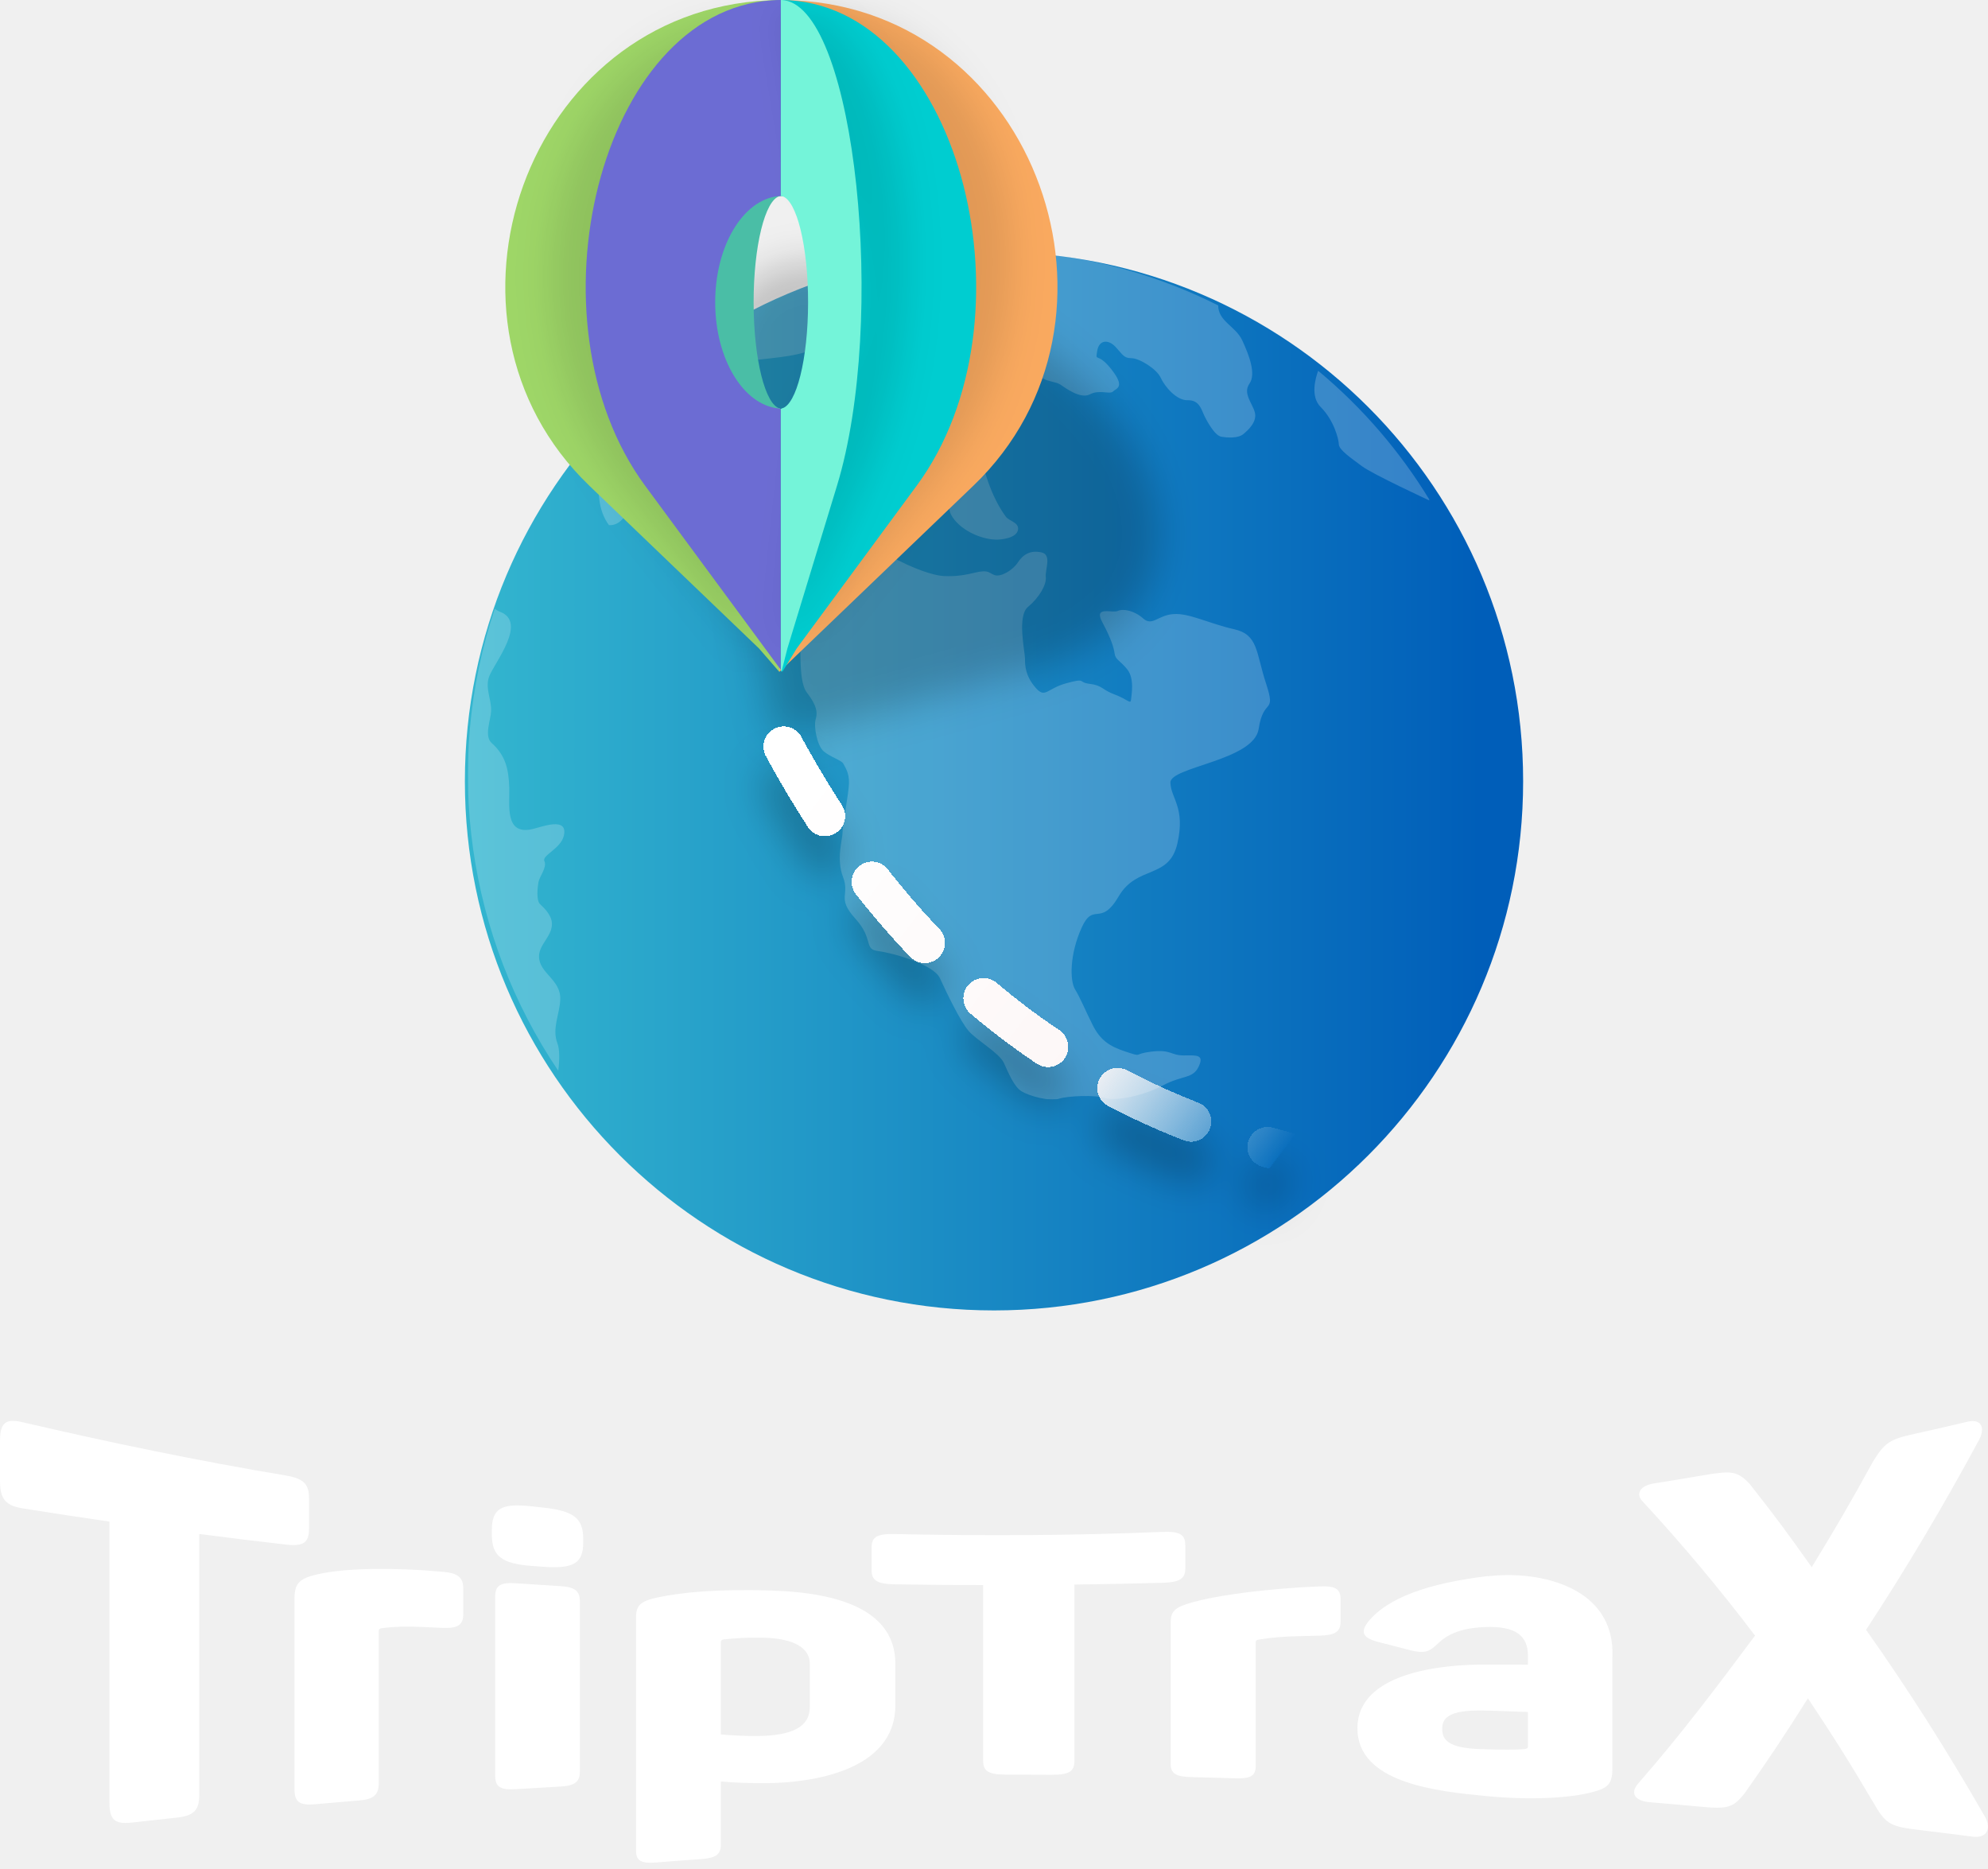
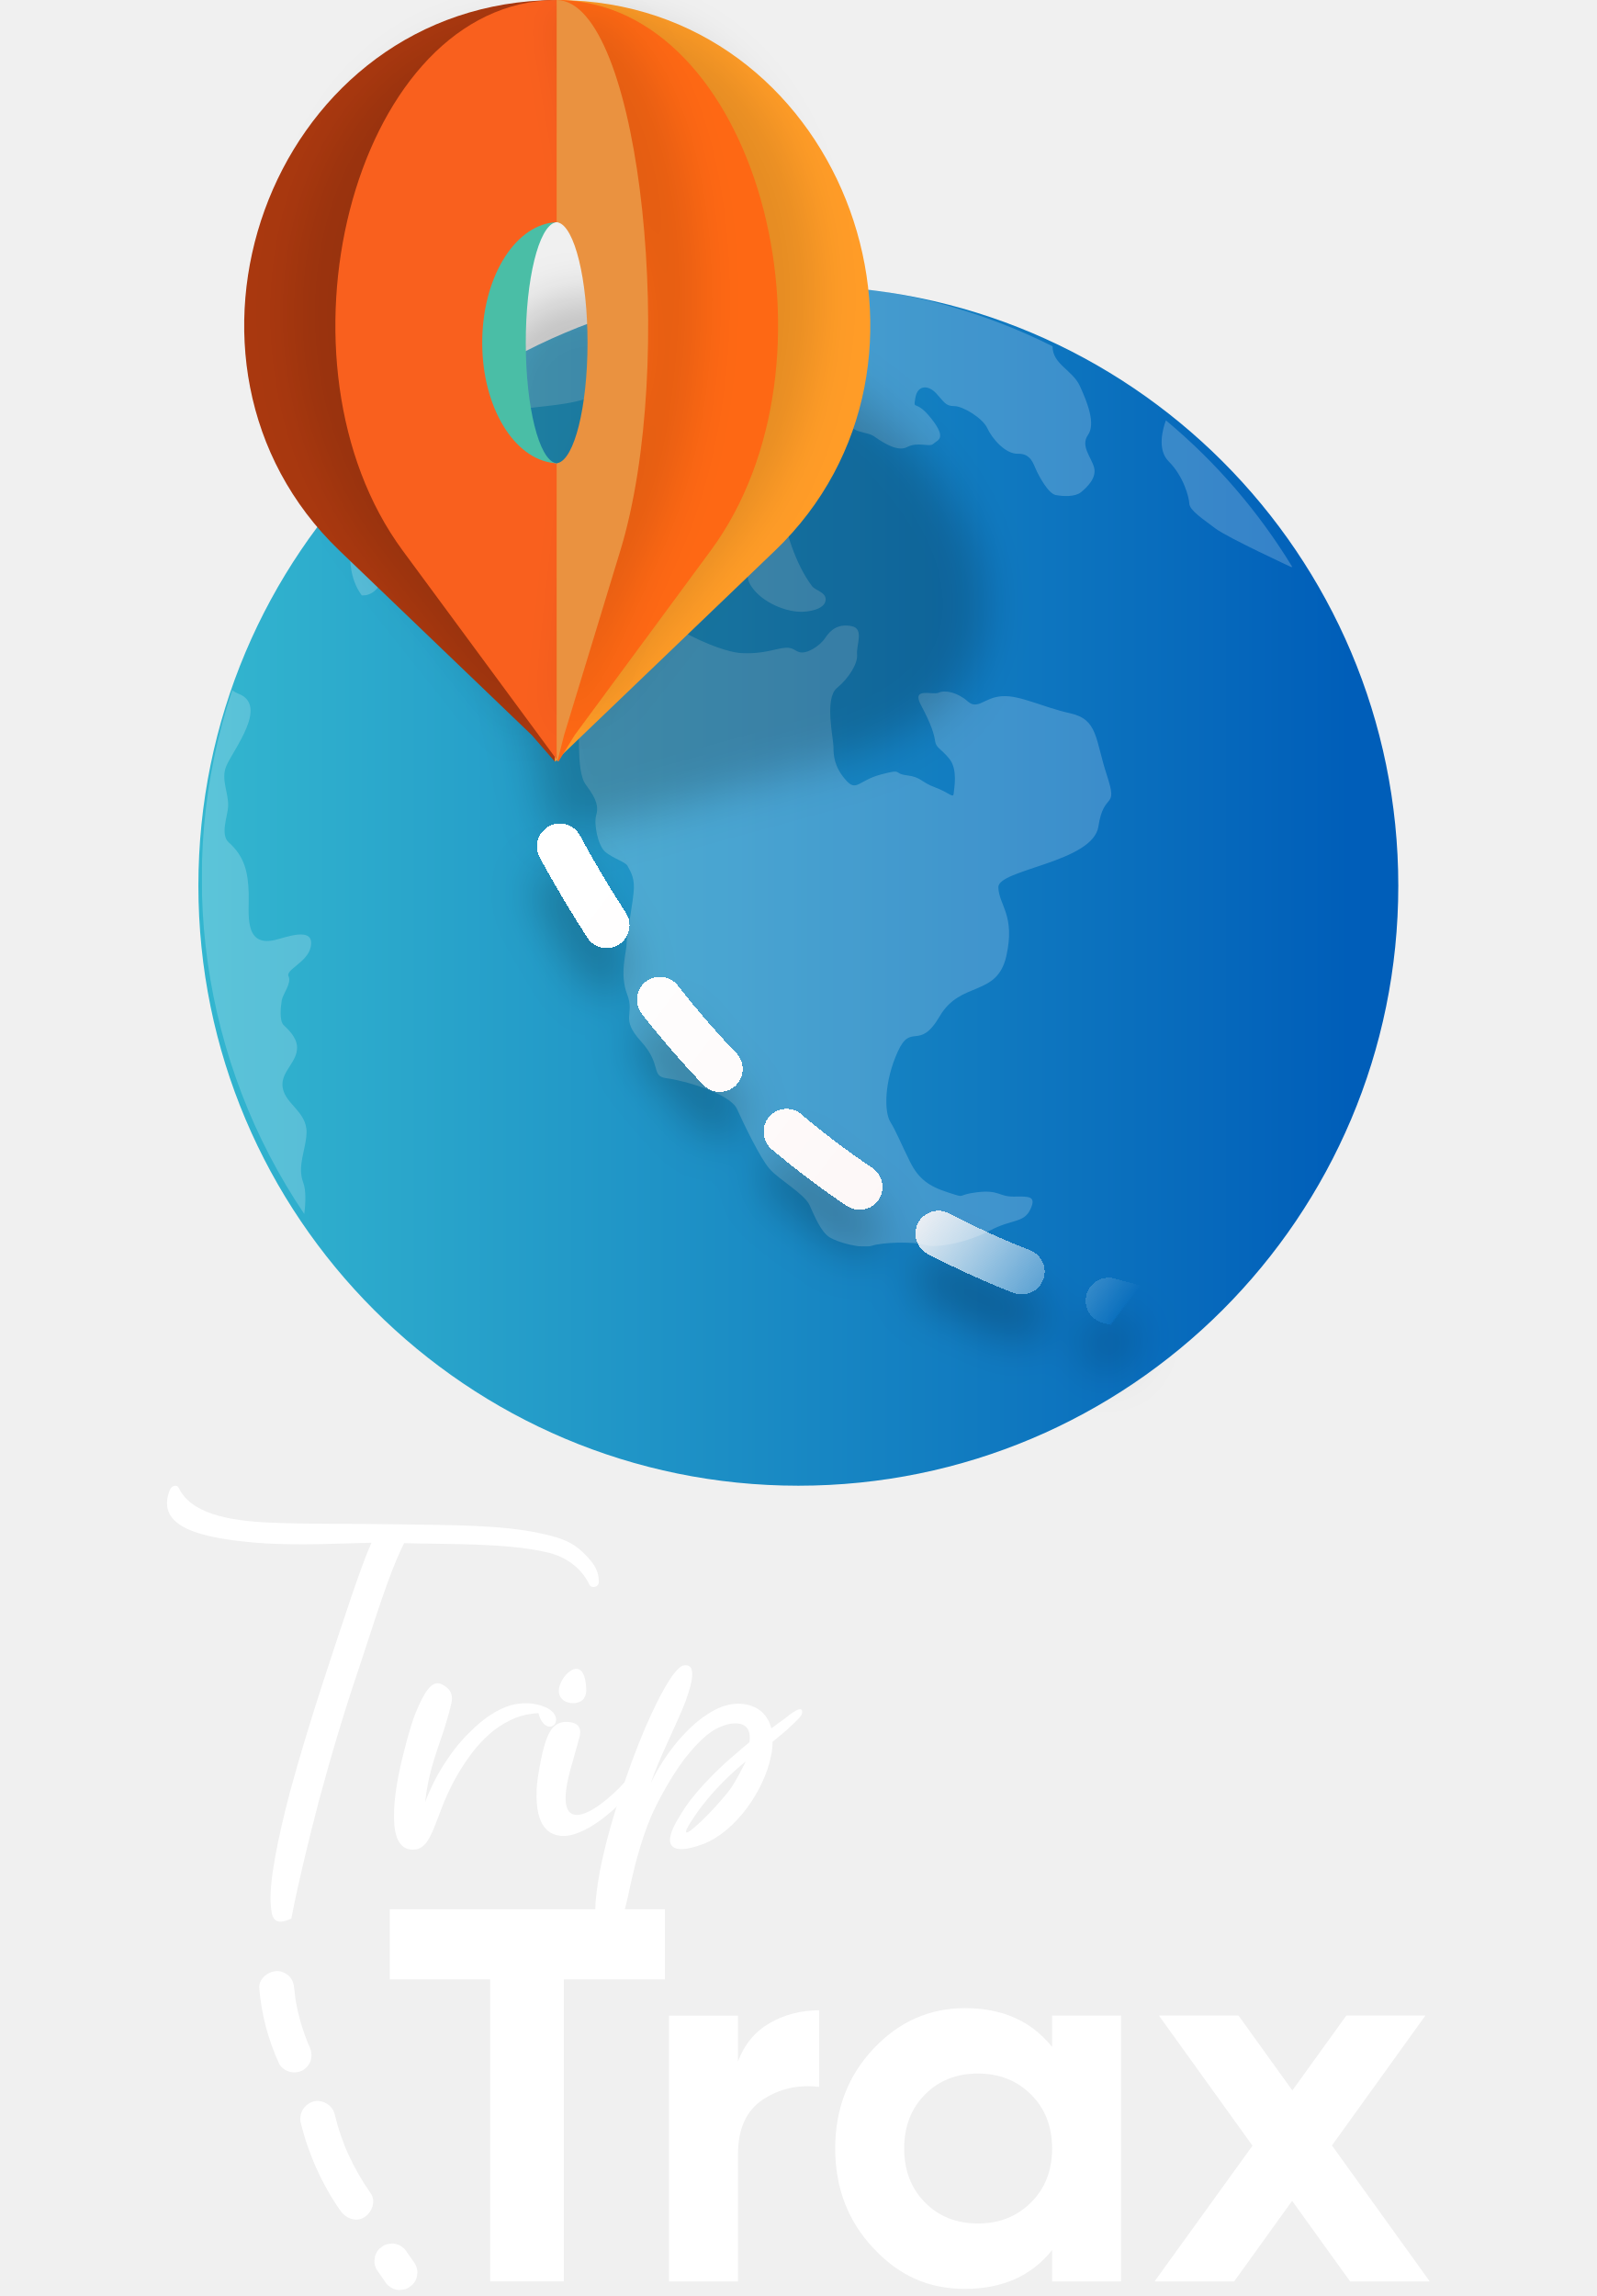
- <svg xmlns="http://www.w3.org/2000/svg" width="216" height="203" viewBox="0 0 216 203" fill="none">
-   <path d="M108 142.359C139.751 142.359 165.491 116.62 165.491 84.869C165.491 53.117 139.751 27.378 108 27.378C76.249 27.378 50.51 53.117 50.51 84.869C50.51 116.62 76.249 142.359 108 142.359Z" fill="url(#paint0_linear_452_6952)" />
-   <g clip-path="url(#clip0_452_6952)">
-     <g opacity="0.2">
-       <path d="M60.572 113.362C59.94 111.725 60.819 110.191 60.874 108.563C60.947 106.391 58.547 105.734 58.566 103.876C58.584 102.573 60.004 101.704 59.967 100.335C59.94 99.383 59.097 98.625 58.676 98.218C58.254 97.811 58.401 96.434 58.502 95.842C58.602 95.241 59.463 94.206 59.152 93.559C58.84 92.912 60.947 92.209 61.268 90.767C61.735 88.65 58.776 89.87 57.787 90.083C54.82 90.721 55.388 87.466 55.333 85.58C55.268 83.611 54.957 82.085 53.418 80.717C52.576 79.959 53.327 78.184 53.363 77.25C53.409 75.938 52.649 74.699 53.18 73.414C53.812 71.879 57.302 67.58 54.325 66.461C54.133 66.387 53.94 66.267 53.757 66.138C48.051 83.26 50.89 101.852 60.654 116.32C60.81 115.183 60.81 113.981 60.572 113.362Z" fill="white" />
-       <path d="M62.742 49.22C63.429 48.924 64.152 48.508 64.693 48.822C65.7 49.414 65.343 50.292 65.187 51.291C64.903 53.195 64.949 55.414 66.167 57.05C66.277 57.05 66.378 57.05 66.479 57.041C67.395 56.921 67.926 56.116 68.301 55.331C68.888 54.129 69.3 52.862 70.014 51.725C70.811 50.458 71.745 49.303 72.606 48.082C74.145 45.928 75.143 43.33 76.938 41.361C78.505 39.642 80.547 39.272 82.773 39.032C85.511 38.726 87.975 38.541 90.301 36.914C92.289 35.518 93.947 34.622 96.419 34.936C99.552 35.343 102.373 34.538 105.469 34.261C106.733 34.15 108.051 34.095 109.27 34.483C110.543 34.89 111.459 36.193 112.246 37.192C112.347 37.312 112.356 37.441 112.246 37.571C111.743 38.181 111.193 38.717 110.588 39.207C111.202 39.642 111.816 40.187 111.944 40.964C111.944 40.991 111.944 41.028 111.953 41.056C112.603 41.019 113.135 41.001 113.354 41.13C113.895 41.463 114.747 41.472 115.205 41.777C115.672 42.082 117.375 43.395 118.419 42.84C119.464 42.286 120.581 42.887 120.938 42.526C121.295 42.166 122.303 42.092 120.755 40.122C119.207 38.153 119.006 39.429 119.207 38.153C119.409 36.877 120.434 36.859 121.204 37.682C121.973 38.505 122.092 38.911 122.935 38.911C123.777 38.911 125.673 40.067 126.113 41.038C126.562 42.008 127.826 43.515 129.044 43.478C130.262 43.441 130.518 44.431 130.793 45.032C131.068 45.633 131.956 47.306 132.671 47.435C133.376 47.565 134.512 47.629 135.08 47.167C135.647 46.705 136.6 45.808 136.344 44.81C136.087 43.811 135.006 42.739 135.757 41.676C136.499 40.612 135.721 38.606 134.979 36.988C134.264 35.435 132.359 34.917 132.359 33.179C108.106 21.013 78.99 28.085 62.742 49.22Z" fill="white" />
-       <path d="M143.488 44.209C144.916 45.642 145.439 47.63 145.466 48.268C145.503 48.906 146.794 49.747 147.976 50.644C149.166 51.531 155.248 54.342 155.248 54.342C155.248 54.342 155.275 54.332 155.321 54.305C152.134 49.072 148.076 44.32 143.222 40.28C142.929 41.075 142.352 43.072 143.488 44.209Z" fill="white" />
-       <path d="M127.487 66.712C125.802 66.832 125.207 68.062 124.227 67.202C123.256 66.333 122.047 66.093 121.451 66.37C120.856 66.647 118.786 65.778 119.766 67.59C120.737 69.412 121.003 70.308 121.103 70.992C121.195 71.677 121.644 71.695 122.468 72.703C123.292 73.71 122.935 75.486 122.889 76.013C122.843 76.549 122.505 75.966 121.112 75.448C119.711 74.931 119.794 74.459 118.411 74.293C117.028 74.126 118.108 73.627 115.91 74.21C113.712 74.792 113.584 75.948 112.503 74.69C111.422 73.433 111.367 72.361 111.367 71.566C111.367 70.761 110.479 66.924 111.697 65.926C112.906 64.928 113.721 63.522 113.63 62.69C113.538 61.849 114.326 60.24 113.126 60C111.926 59.75 111.138 60.259 110.589 61.109C110.03 61.951 108.775 62.69 108.098 62.487C107.429 62.283 107.502 61.812 105.808 62.237C104.113 62.653 103.143 62.598 102.556 62.579C101.97 62.561 100.294 62.237 97.656 60.906C95.019 59.575 95.165 58.77 94.139 59.39C93.123 60.009 92.271 58.946 91.621 58.151C90.97 57.356 90.989 55.664 89.487 55.849C87.975 56.043 88.387 55.045 87.05 55.442L85.823 55.941C85.823 55.941 84.806 56.413 84.394 56.459C83.982 56.505 83.249 57.134 83.029 57.605C82.81 58.077 81.234 60.342 80.437 61.156C79.641 61.96 80.318 64.068 79.87 65.15C79.421 66.231 79.054 66.703 80.666 66.897C82.278 67.1 82.37 67.932 83.414 67.673C84.458 67.405 86.327 68.006 86.775 68.672C87.224 69.338 86.583 73.812 87.655 75.217C88.735 76.623 88.855 77.371 88.626 78.139C88.397 78.906 88.772 80.996 89.487 81.615C90.201 82.234 91.465 82.604 91.63 82.965C91.794 83.325 92.28 83.908 92.243 85.1C92.207 86.293 91.538 89.594 91.547 90.407C91.547 91.211 90.833 93.301 91.602 95.288C92.362 97.276 90.879 97.526 92.93 99.791C94.982 102.056 93.8 103.119 95.412 103.322C97.024 103.526 101.439 104.765 102.126 106.272C102.813 107.779 104.333 110.95 105.24 111.994C106.147 113.039 108.583 114.389 109.078 115.48C109.572 116.571 110.177 118.041 110.983 118.549C111.789 119.048 114.042 119.686 115.049 119.363C116.066 119.039 118.988 118.928 120.096 119.289C121.204 119.649 124.263 119.039 126.361 117.911C128.458 116.793 129.594 117.209 130.226 115.896C130.858 114.574 130.088 114.638 128.641 114.657C127.194 114.666 127.249 113.982 125.115 114.241C122.99 114.5 124.245 114.87 122.376 114.269C120.508 113.677 119.528 112.956 118.722 111.356C117.916 109.757 117.403 108.453 116.808 107.483C116.222 106.512 116.222 103.655 117.522 100.78C118.823 97.905 119.555 100.78 121.552 97.369C123.549 93.957 127.029 95.557 127.927 91.627C128.815 87.698 127.221 86.755 127.167 85.026C127.102 83.298 136.234 82.641 136.756 79.183C137.278 75.717 138.689 77.695 137.562 74.265C136.435 70.835 136.729 68.94 134.063 68.348C131.398 67.757 129.2 66.582 127.515 66.712H127.487Z" fill="white" />
-       <path d="M100.11 44.985C98.453 44.504 96.832 43.348 95.055 43.422C93.498 43.487 92.05 44.421 91.4 45.863C90.768 47.268 91.043 49.478 91.721 50.818C92.078 51.53 92.527 52.187 93.36 52.27C93.882 52.316 95.668 51.179 96.09 51.669C97.775 53.629 101.246 51.992 102.794 54.082C103.215 54.655 103.023 55.339 103.344 55.931C104.195 57.502 106.458 58.575 108.179 58.621C108.839 58.64 110.515 58.446 110.616 57.502C110.689 56.744 109.645 56.606 109.297 56.144C107.712 54.008 106.732 50.864 106.366 48.257C106.201 47.065 105.926 46.168 105.395 45.604C104.488 44.633 103.17 44.929 101.979 45.012C101.365 45.059 100.706 45.179 100.101 45.003L100.11 44.985Z" fill="white" />
+ <svg xmlns="http://www.w3.org/2000/svg" width="153" height="220" viewBox="0 0 153 220" fill="none">
+   <g clip-path="url(#clip0_831_6224)">
+     <path d="M76.5 142.359C108.251 142.359 133.991 116.62 133.991 84.869C133.991 53.117 108.251 27.378 76.5 27.378C44.749 27.378 19.01 53.117 19.01 84.869C19.01 116.62 44.749 142.359 76.5 142.359Z" fill="url(#paint0_linear_831_6224)" />
+     <g clip-path="url(#clip1_831_6224)">
+       <g opacity="0.2">
+         <path d="M29.072 113.362C28.439 111.725 29.319 110.191 29.374 108.563C29.447 106.391 27.047 105.734 27.066 103.876C27.084 102.573 28.504 101.704 28.467 100.335C28.439 99.383 27.597 98.625 27.176 98.218C26.754 97.811 26.901 96.434 27.002 95.842C27.102 95.241 27.963 94.206 27.652 93.559C27.34 92.912 29.447 92.209 29.768 90.767C30.235 88.65 27.276 89.87 26.287 90.083C23.32 90.721 23.887 87.466 23.832 85.58C23.768 83.611 23.457 82.085 21.918 80.717C21.076 79.959 21.827 78.184 21.863 77.25C21.909 75.938 21.149 74.699 21.68 73.414C22.312 71.879 25.802 67.58 22.825 66.461C22.633 66.387 22.44 66.267 22.257 66.138C16.551 83.26 19.39 101.852 29.154 116.32C29.31 115.183 29.31 113.981 29.072 113.362Z" fill="white" />
+         <path d="M31.242 49.22C31.929 48.924 32.652 48.508 33.193 48.822C34.2 49.414 33.843 50.292 33.687 51.291C33.404 53.195 33.449 55.414 34.667 57.05C34.777 57.05 34.878 57.05 34.979 57.041C35.895 56.921 36.426 56.116 36.801 55.331C37.388 54.129 37.8 52.862 38.514 51.725C39.311 50.458 40.245 49.303 41.106 48.082C42.645 45.928 43.643 43.331 45.438 41.361C47.005 39.642 49.047 39.272 51.273 39.032C54.011 38.726 56.475 38.541 58.801 36.914C60.789 35.518 62.447 34.622 64.919 34.936C68.052 35.343 70.873 34.538 73.969 34.261C75.233 34.15 76.551 34.095 77.77 34.483C79.043 34.89 79.959 36.193 80.746 37.192C80.847 37.312 80.856 37.441 80.746 37.571C80.243 38.181 79.693 38.717 79.088 39.207C79.702 39.642 80.316 40.187 80.444 40.964C80.444 40.992 80.444 41.028 80.453 41.056C81.103 41.019 81.635 41.001 81.855 41.13C82.395 41.463 83.247 41.472 83.705 41.777C84.172 42.082 85.875 43.395 86.919 42.84C87.963 42.286 89.081 42.887 89.438 42.526C89.795 42.166 90.803 42.092 89.255 40.122C87.707 38.153 87.506 39.429 87.707 38.153C87.909 36.877 88.934 36.859 89.704 37.682C90.473 38.505 90.592 38.911 91.435 38.911C92.277 38.911 94.173 40.067 94.613 41.038C95.062 42.008 96.326 43.515 97.544 43.478C98.762 43.441 99.018 44.431 99.293 45.032C99.568 45.633 100.456 47.306 101.171 47.435C101.876 47.565 103.012 47.629 103.58 47.167C104.147 46.705 105.1 45.808 104.844 44.81C104.587 43.811 103.506 42.739 104.257 41.676C104.999 40.612 104.221 38.606 103.479 36.988C102.764 35.435 100.859 34.917 100.859 33.179C76.606 21.013 47.49 28.085 31.242 49.22Z" fill="white" />
+         <path d="M111.988 44.209C113.416 45.642 113.939 47.63 113.966 48.268C114.003 48.906 115.294 49.747 116.476 50.644C117.666 51.531 123.748 54.342 123.748 54.342C123.748 54.342 123.775 54.332 123.821 54.305C120.634 49.072 116.576 44.32 111.722 40.28C111.429 41.075 110.852 43.072 111.988 44.209Z" fill="white" />
+         <path d="M95.987 66.712C94.302 66.832 93.707 68.062 92.727 67.202C91.756 66.333 90.547 66.093 89.951 66.37C89.356 66.647 87.286 65.778 88.266 67.59C89.237 69.412 89.502 70.308 89.603 70.992C89.695 71.677 90.144 71.695 90.968 72.703C91.792 73.71 91.435 75.486 91.389 76.013C91.344 76.549 91.005 75.966 89.612 75.448C88.211 74.931 88.294 74.459 86.91 74.293C85.528 74.126 86.608 73.627 84.41 74.21C82.212 74.792 82.084 75.948 81.003 74.69C79.922 73.433 79.867 72.361 79.867 71.566C79.867 70.761 78.979 66.925 80.197 65.926C81.406 64.928 82.221 63.522 82.13 62.69C82.038 61.849 82.826 60.24 81.626 60C80.426 59.75 79.638 60.259 79.089 61.109C78.53 61.951 77.275 62.69 76.597 62.487C75.929 62.283 76.002 61.812 74.308 62.237C72.613 62.653 71.642 62.598 71.056 62.579C70.47 62.561 68.794 62.237 66.156 60.906C63.519 59.575 63.665 58.77 62.639 59.39C61.623 60.009 60.771 58.946 60.12 58.151C59.47 57.356 59.489 55.664 57.986 55.849C56.475 56.043 56.887 55.045 55.55 55.442L54.323 55.941C54.323 55.941 53.306 56.413 52.894 56.459C52.482 56.505 51.749 57.134 51.529 57.605C51.31 58.077 49.734 60.342 48.937 61.156C48.141 61.96 48.818 64.068 48.37 65.15C47.921 66.231 47.554 66.703 49.166 66.897C50.778 67.1 50.87 67.932 51.914 67.673C52.958 67.405 54.827 68.006 55.275 68.672C55.724 69.338 55.083 73.812 56.155 75.217C57.235 76.623 57.355 77.371 57.126 78.139C56.897 78.906 57.272 80.996 57.986 81.615C58.701 82.234 59.965 82.604 60.13 82.965C60.294 83.325 60.78 83.908 60.743 85.1C60.707 86.293 60.038 89.594 60.047 90.407C60.047 91.211 59.333 93.301 60.102 95.288C60.862 97.276 59.379 97.526 61.43 99.791C63.482 102.056 62.3 103.119 63.912 103.323C65.524 103.526 69.939 104.765 70.626 106.272C71.313 107.779 72.833 110.95 73.74 111.994C74.647 113.039 77.083 114.389 77.578 115.48C78.072 116.571 78.677 118.041 79.483 118.549C80.289 119.048 82.542 119.686 83.549 119.363C84.566 119.039 87.488 118.928 88.596 119.289C89.704 119.649 92.763 119.039 94.861 117.911C96.958 116.793 98.094 117.209 98.726 115.896C99.358 114.574 98.588 114.638 97.141 114.657C95.694 114.666 95.749 113.982 93.615 114.241C91.49 114.5 92.745 114.87 90.876 114.269C89.008 113.677 88.028 112.956 87.222 111.356C86.416 109.757 85.903 108.454 85.308 107.483C84.722 106.512 84.722 103.655 86.022 100.78C87.323 97.905 88.055 100.78 90.052 97.369C92.049 93.957 95.529 95.557 96.427 91.627C97.315 87.698 95.722 86.755 95.666 85.026C95.602 83.298 104.734 82.641 105.256 79.184C105.778 75.717 107.189 77.695 106.062 74.265C104.935 70.835 105.229 68.94 102.563 68.348C99.898 67.757 97.7 66.582 96.015 66.712H95.987Z" fill="white" />
+         <path d="M68.61 44.985C66.953 44.504 65.332 43.348 63.555 43.422C61.998 43.487 60.55 44.421 59.9 45.863C59.268 47.268 59.543 49.478 60.221 50.818C60.578 51.53 61.027 52.187 61.86 52.27C62.382 52.316 64.168 51.179 64.59 51.669C66.275 53.629 69.746 51.992 71.294 54.082C71.715 54.655 71.523 55.339 71.844 55.931C72.695 57.502 74.958 58.575 76.68 58.621C77.339 58.64 79.015 58.446 79.116 57.502C79.189 56.744 78.145 56.606 77.797 56.144C76.212 54.008 75.232 50.864 74.866 48.257C74.701 47.065 74.426 46.168 73.895 45.604C72.988 44.633 71.669 44.929 70.479 45.012C69.865 45.059 69.206 45.179 68.601 45.003L68.61 44.985Z" fill="white" />
+       </g>
+     </g>
+     <g opacity="0.2" filter="url(#filter0_f_831_6224)">
+       <path d="M65.428 29.971C64.794 29.771 64.153 29.593 63.502 29.414L63.194 29.498L62.948 29.256C62.833 29.225 62.719 29.193 62.605 29.162C37.085 23.378 48.147 54.766 52.791 79.645L53.099 79.939L53.309 80.003L53.441 80.034L53.653 80.097L80.835 72.621C104.596 66.091 95.424 39.14 65.428 29.971Z" fill="black" />
+     </g>
+     <g filter="url(#filter1_d_831_6224)">
+       <path d="M114.779 126.615C86.832 121.409 66.803 105.716 53.282 80.431" stroke="url(#paint1_linear_831_6224)" stroke-width="4.392" stroke-linecap="round" stroke-linejoin="round" stroke-dasharray="8.78 8.78" shape-rendering="crispEdges" />
+     </g>
+     <g clip-path="url(#clip2_831_6224)">
+       <path d="M53.067 44.369C53.067 44.369 53.048 44.38 53.03 44.369C47.617 43.993 43.316 39.006 43.297 32.883C43.271 26.748 47.535 21.725 52.948 21.312H52.985C53.056 21.304 53.115 21.301 53.171 21.297V0C52.774 0 52.34 0.015 51.969 0.037C25.634 1.288 13.818 34.809 32.527 52.759L50.968 70.446L53.167 72.978V73L53.171 72.996V44.388C53.133 44.38 53.096 44.373 53.067 44.369Z" fill="#A9380F" />
+       <g opacity="0.1" filter="url(#filter2_f_831_6224)">
+         <path d="M45.919 43.849C45.792 43.856 45.663 43.849 45.537 43.83C45.529 43.838 45.522 43.838 45.507 43.83C40.943 43.476 38.385 38.759 38.37 32.968C38.347 27.169 40.872 22.419 45.437 22.028H45.466C45.592 22.009 45.722 22.009 45.848 22.009L51.447 2.657V2.303C51.057 2.303 50.668 2.311 50.275 2.34C28.074 3.517 21.693 34.319 35.849 52.722L48.81 69.01L50.642 70.981L50.672 71.007L51.053 71.424L45.915 43.845L45.919 43.849Z" fill="black" />
+       </g>
+       <path d="M54.831 0.037C54.405 0.011 53.897 0 53.456 0C53.456 0 53.419 0 53.397 0C53.378 0 53.356 0 53.337 0C53.282 0 53.222 0 53.167 0V21.297C53.245 21.293 53.311 21.29 53.356 21.293C53.356 21.293 53.378 21.293 53.397 21.293C53.411 21.293 53.426 21.293 53.437 21.293C53.515 21.293 53.641 21.293 53.812 21.312H53.849C59.262 21.725 63.526 26.748 63.5 32.883C63.481 39.006 59.181 43.993 53.767 44.369C53.749 44.38 53.741 44.38 53.73 44.369C53.649 44.38 53.523 44.406 53.4 44.432C53.319 44.417 53.241 44.402 53.17 44.388V72.993L53.619 72.557L53.656 72.528L55.829 70.442L74.27 52.755C92.979 34.809 81.163 1.288 54.831 0.037Z" fill="#FF9C27" />
+       <g opacity="0.1" filter="url(#filter3_f_831_6224)">
+         <path d="M60.656 42.276C60.782 42.284 60.912 42.276 61.038 42.258C61.045 42.265 61.053 42.265 61.068 42.258C65.632 41.904 68.19 37.187 68.205 31.395C68.227 25.597 65.702 20.847 61.138 20.455H61.108C60.982 20.437 60.853 20.437 60.727 20.437L55.128 1.089V0.734C55.517 0.734 55.907 0.742 56.3 0.771C78.504 1.953 84.882 32.754 70.726 51.157L57.764 67.445L55.933 69.416L55.903 69.442L55.521 69.859L60.66 42.28L60.656 42.276Z" fill="black" />
+       </g>
+       <path d="M53.337 44.432C53.3 44.41 53.263 44.38 53.241 44.369H53.23C51.647 43.993 50.39 39.006 50.382 32.883C50.375 26.752 51.621 21.725 53.204 21.312H53.215C53.267 21.29 53.3 21.29 53.326 21.29H53.337V0H53.319C53.193 0 53.041 0.015 52.918 0.037C45.221 1.288 41.766 34.809 47.235 52.759L52.626 70.446L53.26 72.531L53.271 72.557L53.334 72.775V44.432H53.337Z" fill="#4ABEA6" />
+       <path d="M53.115 44.369H53.089C49.263 43.993 46.219 39.006 46.208 32.883C46.189 26.752 49.203 21.725 53.03 21.312H53.056C53.178 21.29 53.267 21.29 53.322 21.29H53.341V0H53.311C53 0 52.64 0.015 52.34 0.037C33.717 1.288 25.363 34.809 38.589 52.759L51.628 70.446L53.163 72.531L53.193 72.557L53.337 72.756V44.432C53.252 44.41 53.167 44.38 53.111 44.373L53.115 44.369Z" fill="#F9601E" />
+       <path d="M54.364 0.037C54.06 0.015 53.701 0 53.389 0H53.337V21.293H53.374C53.43 21.293 53.519 21.293 53.641 21.312H53.667C57.494 21.725 60.511 26.748 60.489 32.883C60.474 39.01 57.434 43.993 53.608 44.369H53.582C53.526 44.38 53.437 44.41 53.345 44.432H53.337V72.756L53.512 72.996V72.974L55.065 70.442L68.105 52.755C81.337 34.809 72.98 1.288 54.364 0.037Z" fill="#FE6814" />
+       <g opacity="0.1" filter="url(#filter4_f_831_6224)">
+         <path d="M56.767 42.675C56.841 42.682 56.915 42.675 56.989 42.657C56.993 42.664 56.997 42.664 57.008 42.657C59.663 42.295 61.153 37.511 61.16 31.635C61.175 25.752 59.703 20.931 57.049 20.533H57.03C56.956 20.514 56.882 20.514 56.808 20.514L53.549 0.882V0.52C53.775 0.52 54.001 0.528 54.231 0.557C67.148 1.757 70.859 33.008 62.625 51.681L55.084 68.205L54.016 70.206L53.997 70.232L53.775 70.656L56.767 42.675Z" fill="black" />
+       </g>
+       <path d="M53.76 0.037C53.634 0.015 53.486 0.004 53.36 0H53.345V21.293H53.356C53.378 21.293 53.415 21.293 53.467 21.312H53.478C55.061 21.725 56.307 26.748 56.3 32.883C56.292 39.01 55.035 43.993 53.452 44.369H53.441C53.419 44.38 53.382 44.41 53.345 44.432V72.771L53.411 72.996V72.974L54.053 70.442L59.444 52.755C64.912 34.809 61.457 1.288 53.76 0.037Z" fill="#EA9240" />
    </g>
  </g>
-   <g opacity="0.2" filter="url(#filter0_f_452_6952)">
-     <path d="M96.928 29.971C96.294 29.771 95.653 29.593 95.002 29.414L94.694 29.498L94.448 29.256C94.333 29.224 94.219 29.193 94.105 29.161C68.585 23.378 79.647 54.766 84.291 79.645L84.599 79.939L84.809 80.003L84.941 80.034L85.153 80.097L112.335 72.621C136.096 66.091 126.924 39.14 96.928 29.971Z" fill="black" />
-   </g>
-   <g filter="url(#filter1_d_452_6952)">
-     <path d="M146.279 126.615C118.332 121.409 98.303 105.716 84.782 80.431" stroke="url(#paint1_linear_452_6952)" stroke-width="4.392" stroke-linecap="round" stroke-linejoin="round" stroke-dasharray="8.78 8.78" shape-rendering="crispEdges" />
-   </g>
-   <g clip-path="url(#clip1_452_6952)">
-     <path d="M84.567 44.369C84.567 44.369 84.548 44.38 84.53 44.369C79.117 43.993 74.816 39.006 74.797 32.883C74.771 26.748 79.035 21.725 84.448 21.312H84.485C84.556 21.304 84.615 21.301 84.671 21.297V0C84.274 0 83.84 0.015 83.469 0.037C57.134 1.288 45.318 34.809 64.027 52.759L82.468 70.446L84.667 72.978V73L84.671 72.996V44.388C84.633 44.38 84.596 44.373 84.567 44.369Z" fill="#9ED667" />
-     <g opacity="0.1" filter="url(#filter2_f_452_6952)">
-       <path d="M77.418 43.849C77.292 43.856 77.163 43.849 77.037 43.83C77.029 43.838 77.022 43.838 77.007 43.83C72.443 43.476 69.885 38.759 69.87 32.968C69.847 27.169 72.372 22.419 76.936 22.028H76.966C77.092 22.009 77.222 22.009 77.348 22.009L82.947 2.657V2.303C82.557 2.303 82.168 2.311 81.775 2.34C59.574 3.517 53.193 34.319 67.349 52.722L80.31 69.01L82.142 70.981L82.172 71.007L82.553 71.424L77.415 43.845L77.418 43.849Z" fill="black" />
-     </g>
-     <path d="M86.332 0.037C85.905 0.011 85.397 0 84.956 0C84.956 0 84.919 0 84.897 0C84.878 0 84.856 0 84.837 0C84.782 0 84.722 0 84.667 0V21.297C84.745 21.293 84.811 21.29 84.856 21.293C84.856 21.293 84.878 21.293 84.897 21.293C84.912 21.293 84.926 21.293 84.937 21.293C85.015 21.293 85.141 21.293 85.312 21.312H85.349C90.762 21.725 95.026 26.748 95 32.883C94.981 39.006 90.68 43.993 85.267 44.369C85.249 44.38 85.241 44.38 85.23 44.369C85.149 44.38 85.023 44.406 84.9 44.432C84.819 44.417 84.741 44.402 84.671 44.388V72.993L85.119 72.557L85.156 72.528L87.329 70.442L105.77 52.755C124.479 34.809 112.663 1.288 86.332 0.037Z" fill="#F9A95F" />
-     <g opacity="0.1" filter="url(#filter3_f_452_6952)">
-       <path d="M92.156 42.276C92.282 42.284 92.412 42.276 92.538 42.258C92.545 42.265 92.553 42.265 92.568 42.258C97.132 41.904 99.69 37.187 99.705 31.395C99.727 25.597 97.202 20.847 92.638 20.455H92.609C92.482 20.437 92.353 20.437 92.227 20.437L86.628 1.089V0.734C87.017 0.734 87.407 0.742 87.8 0.771C110.004 1.953 116.382 32.754 102.226 51.157L89.264 67.445L87.433 69.416L87.403 69.442L87.021 69.859L92.16 42.28L92.156 42.276Z" fill="black" />
-     </g>
-     <path d="M84.837 44.432C84.8 44.41 84.763 44.38 84.741 44.369H84.73C83.147 43.993 81.89 39.006 81.882 32.883C81.875 26.752 83.121 21.725 84.704 21.312H84.715C84.767 21.29 84.8 21.29 84.826 21.29H84.837V0H84.819C84.693 0 84.541 0.015 84.418 0.037C76.721 1.288 73.266 34.809 78.735 52.759L84.126 70.446L84.76 72.531L84.771 72.557L84.834 72.775V44.432H84.837Z" fill="#4ABEA6" />
-     <path d="M84.615 44.369H84.589C80.763 43.993 77.719 39.006 77.708 32.883C77.689 26.752 80.703 21.725 84.53 21.312H84.555C84.678 21.29 84.767 21.29 84.823 21.29H84.841V0H84.811C84.5 0 84.14 0.015 83.84 0.037C65.217 1.288 56.864 34.809 70.088 52.759L83.128 70.446L84.663 72.531L84.693 72.557L84.837 72.756V44.432C84.752 44.41 84.667 44.38 84.611 44.373L84.615 44.369Z" fill="#6C6CD3" />
-     <path d="M85.864 0.037C85.56 0.015 85.201 0 84.889 0H84.837V21.293H84.874C84.93 21.293 85.019 21.293 85.141 21.312H85.167C88.994 21.725 92.011 26.748 91.989 32.883C91.975 39.01 88.934 43.993 85.108 44.369H85.082C85.026 44.38 84.937 44.41 84.845 44.432H84.837V72.756L85.012 72.996V72.974L86.565 70.442L99.605 52.755C112.837 34.809 104.48 1.288 85.864 0.037Z" fill="#00CDD0" />
-     <g opacity="0.1" filter="url(#filter4_f_452_6952)">
-       <path d="M88.267 42.675C88.341 42.682 88.415 42.675 88.489 42.657C88.493 42.664 88.497 42.664 88.508 42.657C91.162 42.295 92.653 37.511 92.66 31.635C92.675 25.752 91.203 20.931 88.549 20.533H88.53C88.456 20.514 88.382 20.514 88.308 20.514L85.049 0.882V0.52C85.275 0.52 85.501 0.528 85.731 0.557C98.648 1.757 102.359 33.008 94.125 51.681L86.584 68.205L85.516 70.206L85.497 70.232L85.275 70.656L88.267 42.675Z" fill="black" />
-     </g>
-     <path d="M85.26 0.037C85.134 0.015 84.986 0.004 84.86 0H84.845V21.293H84.856C84.878 21.293 84.915 21.293 84.967 21.312H84.978C86.561 21.725 87.807 26.748 87.8 32.883C87.792 39.01 86.535 43.993 84.952 44.369H84.941C84.919 44.38 84.882 44.41 84.845 44.432V72.771L84.912 72.996V72.974L85.553 70.442L90.944 52.755C96.412 34.809 92.957 1.288 85.26 0.037Z" fill="#74F4D9" />
-   </g>
-   <g clip-path="url(#clip2_452_6952)">
-     <path d="M33.575 162.755V166.09C33.575 167.583 32.97 168.013 31.088 167.798C27.312 167.361 25.423 167.134 21.653 166.646V194.974C21.653 196.657 21.048 197.265 19.179 197.461C17.223 197.67 16.247 197.777 14.298 197.999C12.489 198.201 11.891 197.689 11.891 195.867C11.891 185.679 11.891 175.486 11.891 165.299C8.108 164.748 6.226 164.463 2.456 163.862C0.599 163.565 0 162.818 0 160.882V156.567C0 154.567 0.599 154.067 2.456 154.504C11.94 156.719 21.486 158.693 31.088 160.3C32.964 160.616 33.575 161.211 33.575 162.755Z" fill="white" />
-     <path d="M48.082 170.753C49.724 170.886 50.335 171.335 50.335 172.582V175.341C50.335 176.543 49.724 176.916 48.082 176.847C47.181 176.809 46.731 176.79 45.83 176.745C44.127 176.669 42.856 176.701 41.517 176.878C41.214 176.91 41.153 177.049 41.153 177.195V193.678C41.153 195 40.603 195.468 38.968 195.601C37.074 195.759 36.13 195.835 34.235 196.006C32.538 196.158 31.995 195.753 31.995 194.342V173.746C31.995 172.082 32.421 171.513 34.42 171.044C36.722 170.507 40.48 170.253 46.077 170.589C46.879 170.658 47.28 170.69 48.082 170.753Z" fill="white" />
-     <path d="M63.367 167.166V167.577C63.367 169.811 62.331 170.45 59.041 170.209C58.529 170.171 58.276 170.152 57.764 170.114C54.475 169.867 53.438 169.032 53.438 166.672V166.235C53.438 163.875 54.475 163.274 57.764 163.641C58.276 163.698 58.529 163.73 59.041 163.78C62.331 164.141 63.367 164.932 63.367 167.166ZM63.003 173.968C63.003 180.124 63.003 186.281 63.003 192.437C63.003 193.595 62.454 194 60.806 194.089C58.906 194.196 57.955 194.253 56.055 194.367C54.352 194.475 53.803 194.114 53.803 192.899C53.803 186.42 53.803 179.941 53.803 173.461C53.803 172.24 54.352 171.886 56.055 172C57.955 172.126 58.906 172.19 60.806 172.304C62.454 172.405 63.003 172.803 63.003 173.968Z" fill="white" />
-     <path d="M83.947 172.797C93.055 173.094 97.281 175.916 97.281 180.744V185.395C97.152 192.399 88.186 193.69 83.15 193.716C81.484 193.722 79.849 193.671 78.325 193.532V200.385C78.325 201.467 77.776 201.853 76.128 201.967C74.222 202.099 73.271 202.175 71.364 202.327C69.655 202.466 69.106 202.156 69.106 201.03C69.106 192.602 69.106 184.174 69.106 175.739C69.106 174.411 69.538 173.936 71.55 173.518C74.104 172.987 77.899 172.595 83.953 172.791L83.947 172.797ZM82.848 177.91C81.139 177.878 79.855 177.967 78.634 178.099C78.387 178.131 78.325 178.251 78.325 178.365V188.426C79.485 188.521 80.954 188.609 82.422 188.59C86.211 188.533 87.988 187.534 87.988 185.433V180.738C87.988 178.973 86.156 177.973 82.854 177.91H82.848Z" fill="white" />
-     <path d="M128.789 167.849V170.374C128.789 171.506 128.178 171.899 126.284 171.949C122.47 172.05 120.557 172.088 116.738 172.139V191.317C116.738 192.456 116.127 192.817 114.226 192.804C112.245 192.792 111.252 192.785 109.271 192.785C107.432 192.785 106.821 192.418 106.821 191.286V172.196C102.977 172.19 101.058 172.171 97.214 172.114C95.319 172.082 94.702 171.696 94.702 170.589V168.108C94.702 166.963 95.313 166.609 97.214 166.653C106.902 166.862 116.596 166.824 126.278 166.419C128.172 166.343 128.783 166.691 128.783 167.855L128.789 167.849Z" fill="white" />
-     <path d="M143.395 172.341C145.043 172.266 145.654 172.588 145.654 173.708V176.189C145.654 177.271 145.043 177.644 143.395 177.688C142.494 177.713 142.038 177.72 141.137 177.745C139.428 177.783 138.144 177.891 136.799 178.112C136.49 178.156 136.435 178.27 136.435 178.391V191.836C136.435 192.918 135.886 193.241 134.232 193.19C132.325 193.133 131.369 193.102 129.462 193.058C127.753 193.013 127.197 192.665 127.197 191.615V176.277C127.197 175.037 127.629 174.588 129.641 174.044C131.961 173.417 135.756 172.81 141.377 172.436C142.186 172.398 142.587 172.379 143.395 172.341Z" fill="white" />
-     <path d="M161.63 171.241C167.436 170.551 175.582 172.468 175.187 180.112C175.187 184.92 175.187 187.325 175.187 192.134C175.187 193.836 174.675 194.266 172.941 194.709C170.651 195.297 166.517 195.608 161.445 195.114C156.181 194.601 147.382 193.728 147.486 187.648C147.585 181.807 156.348 180.77 161.691 180.833C163.228 180.852 165.036 180.82 166.011 180.846V179.865C166.011 177.682 164.672 176.625 161.327 176.758C158.89 176.853 157.353 177.467 156.274 178.511C155.299 179.454 154.811 179.675 153.164 179.257C151.824 178.909 151.152 178.732 149.807 178.391C148.221 177.986 147.733 177.435 148.585 176.271C150.72 173.525 155.366 171.968 161.63 171.222V171.241ZM160.902 185.825C157.428 185.781 156.699 186.66 156.699 187.799C156.699 189.027 157.372 189.887 160.778 190.014C163.333 190.109 164.795 190.077 165.585 190.02C165.826 189.989 166.011 189.951 166.011 189.723C166.011 188.223 166.011 187.477 166.011 185.977C164.857 185.958 162.543 185.838 160.895 185.819L160.902 185.825Z" fill="white" />
-     <path d="M214.303 199.524C212.001 199.227 210.847 199.081 208.54 198.803C205.596 198.449 204.93 198.233 203.726 196.126C200.814 191.204 199.351 188.888 196.433 184.497C193.68 188.856 192.304 190.913 189.546 194.836C188.275 196.405 187.732 196.544 184.702 196.266C182.524 196.063 181.432 195.968 179.247 195.785C177.488 195.633 177.124 194.703 178.032 193.703C182.524 188.578 186.615 183.161 190.688 177.688C186.905 172.69 182.82 167.811 178.575 163.217C177.667 162.376 178.087 161.408 179.728 161.148C181.962 160.794 183.073 160.61 185.301 160.231C188.207 159.737 188.812 159.864 190.083 161.18C192.792 164.622 194.143 166.425 196.846 170.253C199.524 165.875 200.863 163.578 203.535 158.731C204.8 156.675 205.405 156.352 207.984 155.776C210.292 155.264 211.446 154.998 213.748 154.454C215.364 154.074 215.784 155.2 214.889 156.681C211.125 163.641 207.089 170.45 202.751 177.055C207.312 183.503 211.545 190.185 215.488 197.044C216.444 198.499 216.025 199.746 214.291 199.524H214.303Z" fill="white" />
-   </g>
+   <path d="M57.383 151.586C57.344 152.148 56.659 152.186 56.498 151.867C55.653 150.144 54.164 149.147 52.438 148.745C48.499 147.825 42.868 147.985 38.729 147.864C37.241 150.787 35.875 155.429 34.387 159.868C32.981 163.991 31.654 168.473 30.526 172.675C29.441 176.837 28.517 180.719 27.914 183.841C26.305 184.562 26.023 183.879 25.945 182.442C25.784 180.322 26.587 176.28 27.793 171.677C28.717 168.275 29.845 164.592 30.968 161.15C32.699 155.87 34.547 150.144 35.593 147.825C33.02 147.864 28.556 148.145 24.574 147.825C19.346 147.381 14.883 146.383 16.249 142.821C16.453 142.299 16.974 142.221 17.134 142.579C18.262 144.941 21.676 145.74 26.019 145.9C29.515 146.059 34.018 145.982 38.122 146.059C43.267 146.141 48.052 146.098 51.874 146.94C53.926 147.381 54.889 147.821 55.856 148.741C56.702 149.583 57.383 150.299 57.383 151.582V151.586Z" fill="white" />
+   <path d="M52.438 165.39C52.117 165.269 51.796 164.911 51.592 164.151C50.79 164.19 50.065 164.35 49.423 164.591C48.66 164.911 47.974 165.312 47.332 165.792C46.486 166.474 45.684 167.312 44.998 168.275C43.792 169.915 42.829 171.837 42.222 173.516C41.459 175.477 41.016 176.997 39.888 177.2C38.322 177.441 37.758 176.081 37.758 174.117C37.719 172.234 38.2 169.794 38.721 167.795C39.164 165.995 39.645 164.514 39.849 164.073C40.652 162.152 41.376 160.913 42.343 161.392C43.306 161.871 43.428 162.553 43.228 163.313C43.029 164.155 42.786 164.954 42.543 165.753C42.14 166.953 41.697 168.154 41.337 169.475C41.055 170.554 40.895 171.357 40.734 172.679C41.255 171.319 41.901 170.036 42.664 168.875C43.389 167.756 44.191 166.755 45.159 165.835C46.287 164.712 47.61 163.793 48.937 163.395C50.022 163.115 51.106 163.115 52.195 163.555C52.599 163.715 52.959 163.957 53.158 164.315C53.519 164.954 53.076 165.636 52.434 165.395L52.438 165.39Z" fill="white" />
+   <path d="M63.331 168.271C63.05 168.871 61.202 170.952 60.234 171.993C59.228 173.033 58.065 174.113 56.855 174.873C55.77 175.555 54.685 175.995 53.757 175.913C51.705 175.715 51.345 173.59 51.423 171.47C51.506 170.071 51.827 168.711 51.987 167.908C52.187 167.148 52.391 166.427 52.712 165.909C53.115 165.188 53.796 164.868 54.681 165.028C55.284 165.11 55.727 165.469 55.566 166.31C55.367 167.07 55.085 168.033 54.764 169.19C53.879 172.23 54.122 173.552 54.885 173.832C55.892 174.234 57.779 172.874 59.349 171.311C60.152 170.469 61.961 168.508 62.403 167.748C62.646 167.55 63.488 167.869 63.327 168.271H63.331ZM53.761 161.185C54.404 159.864 56.052 158.905 56.173 161.785C56.213 162.308 56.052 162.666 55.813 162.904C55.011 163.586 52.877 163.102 53.761 161.181V161.185Z" fill="white" />
+   <path d="M76.844 164.219C76.805 164.379 76.523 164.737 75.716 165.458C75.313 165.86 74.753 166.3 74.029 166.901C74.029 167.341 73.99 167.781 73.868 168.3C73.226 171.581 70.45 175.545 67.357 176.702C64.463 177.782 63.296 177.06 64.984 174.263C65.465 173.421 65.99 172.661 66.632 171.901C67.196 171.218 67.838 170.541 68.48 169.901C69.122 169.262 69.769 168.662 70.45 168.101C70.892 167.699 71.374 167.302 71.816 166.939C72.177 164.418 69.526 164.979 68.159 165.938C67.235 166.577 66.389 167.54 65.587 168.537C64.099 170.536 62.893 172.898 62.372 174.098C61.366 176.499 60.724 179.06 60.16 181.78C59.999 182.501 59.8 183.222 59.596 183.982C59.314 184.824 58.589 186.465 57.787 185.903C56.902 185.303 56.863 183.14 57.305 180.342C57.665 177.98 58.433 175.1 59.357 172.259C60.121 169.858 61.006 167.458 61.891 165.415C63.218 162.375 64.502 160.052 65.387 159.612C66.754 159.254 66.433 160.972 65.708 162.976C64.945 165.018 62.975 168.857 62.372 170.86C62.815 169.858 63.578 168.58 64.541 167.337C65.465 166.175 66.593 165.014 67.799 164.254C69.248 163.295 70.853 162.894 72.385 163.615C73.109 163.973 73.673 164.655 73.912 165.614C74.315 165.294 74.797 164.975 75.278 164.612C75.56 164.37 77.087 163.131 76.844 164.211V164.219ZM71.456 168.783C70.814 169.306 70.129 169.901 69.487 170.545C68.923 171.106 68.32 171.745 67.799 172.384C67.157 173.144 66.593 173.943 66.112 174.707C65.548 175.627 65.426 176.188 67.196 174.509C67.96 173.788 68.927 172.747 69.769 171.706C70.532 170.748 71.456 168.783 71.456 168.783Z" fill="white" />
+   <path d="M63.709 182.941V189.663H54.034V218.596H46.971V189.663H37.351V182.941H63.709Z" fill="white" />
+   <path d="M70.722 197.511C71.335 195.879 72.352 194.659 73.765 193.845C75.179 193.032 76.758 192.625 78.498 192.625V199.963C76.482 199.727 74.688 200.133 73.097 201.183C71.512 202.238 70.717 203.986 70.717 206.432V218.607H64.112V193.136H70.717V197.517L70.722 197.511Z" fill="white" />
+   <path d="M100.818 193.132H107.423V218.602H100.818V215.595C98.841 218.074 96.058 219.316 92.474 219.316C88.89 219.316 86.135 218.019 83.694 215.419C81.253 212.82 80.033 209.637 80.033 205.867C80.033 202.096 81.253 198.914 83.694 196.314C86.135 193.714 89.061 192.417 92.474 192.417C96.058 192.417 98.836 193.659 100.818 196.138V193.132ZM88.636 211.039C89.967 212.38 91.657 213.051 93.706 213.051C95.754 213.051 97.45 212.38 98.797 211.039C100.145 209.698 100.818 207.972 100.818 205.867C100.818 203.762 100.145 202.036 98.797 200.695C97.45 199.354 95.754 198.683 93.706 198.683C91.657 198.683 89.967 199.354 88.636 200.695C87.305 202.036 86.643 203.762 86.643 205.867C86.643 207.972 87.311 209.698 88.636 211.039Z" fill="white" />
+   <path d="M137 218.601H129.374L123.818 210.884L118.263 218.601H110.637L120.019 205.597L111.051 193.125H118.677L123.84 200.304L129.015 193.125H136.591L127.634 205.575L137 218.596V218.601Z" fill="white" />
+   <path d="M24.845 190.532C25.059 193.058 25.695 195.444 26.753 197.75C26.914 198.11 27.39 198.417 27.751 198.517C28.153 198.623 28.689 198.577 29.044 198.35C29.867 197.823 30.035 196.924 29.646 196.07C29.586 195.937 29.499 195.791 29.459 195.644C29.579 196.057 29.486 195.704 29.445 195.611C29.345 195.357 29.251 195.104 29.158 194.851C28.983 194.358 28.829 193.858 28.695 193.351C28.562 192.845 28.448 192.331 28.361 191.818C28.341 191.705 28.32 191.592 28.3 191.472C28.28 191.352 28.26 190.845 28.28 191.338C28.274 191.072 28.22 190.798 28.193 190.532C28.153 190.085 28.033 189.679 27.704 189.352C27.416 189.065 26.934 188.845 26.519 188.865C25.675 188.905 24.765 189.599 24.845 190.532Z" fill="white" />
+   <path d="M28.829 203.429C29.565 206.428 30.858 209.314 32.632 211.847C33.135 212.56 34.119 212.96 34.923 212.447C35.633 211.987 36.061 210.934 35.525 210.167C34.688 208.974 33.965 207.714 33.362 206.388C33.282 206.215 33.208 206.048 33.135 205.875C33.289 206.241 33.061 205.688 33.034 205.622C32.914 205.315 32.8 205.008 32.693 204.702C32.445 203.995 32.237 203.275 32.056 202.542C31.849 201.696 30.838 201.109 29.994 201.376C29.15 201.642 28.601 202.516 28.822 203.429H28.829Z" fill="white" />
+   <path d="M36.102 217.479L36.879 218.599C36.986 218.792 37.126 218.952 37.307 219.066C37.468 219.212 37.655 219.312 37.876 219.366C38.097 219.432 38.318 219.446 38.546 219.392C38.767 219.379 38.974 219.319 39.169 219.192L39.51 218.932C39.718 218.726 39.858 218.479 39.939 218.199L39.999 217.759C39.999 217.459 39.919 217.179 39.771 216.92L38.995 215.8C38.887 215.607 38.747 215.447 38.566 215.333C38.405 215.187 38.218 215.087 37.997 215.033C37.776 214.967 37.555 214.953 37.327 215.007C37.106 215.02 36.899 215.08 36.704 215.207L36.363 215.467C36.155 215.673 36.015 215.92 35.934 216.2L35.874 216.64C35.874 216.94 35.954 217.219 36.102 217.479Z" fill="white" />
  <defs>
-     <filter id="filter0_f_452_6952" x="73.622" y="24.205" width="56.464" height="60.152" filterUnits="userSpaceOnUse" color-interpolation-filters="sRGB">
+     <filter id="filter0_f_831_6224" x="42.122" y="24.205" width="56.464" height="60.152" filterUnits="userSpaceOnUse" color-interpolation-filters="sRGB">
      <feFlood flood-opacity="0" result="BackgroundImageFix" />
      <feBlend mode="normal" in="SourceGraphic" in2="BackgroundImageFix" result="shape" />
-       <feGaussianBlur stdDeviation="2.13" result="effect1_foregroundBlur_452_6952" />
+       <feGaussianBlur stdDeviation="2.13" result="effect1_foregroundBlur_831_6224" />
    </filter>
-     <filter id="filter1_d_452_6952" x="78.326" y="78.235" width="74.409" height="59.096" filterUnits="userSpaceOnUse" color-interpolation-filters="sRGB">
+     <filter id="filter1_d_831_6224" x="46.826" y="78.235" width="74.409" height="59.096" filterUnits="userSpaceOnUse" color-interpolation-filters="sRGB">
      <feFlood flood-opacity="0" result="BackgroundImageFix" />
      <feColorMatrix in="SourceAlpha" type="matrix" values="0 0 0 0 0 0 0 0 0 0 0 0 0 0 0 0 0 0 127 0" result="hardAlpha" />
      <feOffset dy="4.26" />
      <feGaussianBlur stdDeviation="2.13" />
      <feComposite in2="hardAlpha" operator="out" />
      <feColorMatrix type="matrix" values="0 0 0 0 0 0 0 0 0 0 0 0 0 0 0 0 0 0 0.25 0" />
-       <feBlend mode="normal" in2="BackgroundImageFix" result="effect1_dropShadow_452_6952" />
-       <feBlend mode="normal" in="SourceGraphic" in2="effect1_dropShadow_452_6952" result="shape" />
+       <feBlend mode="normal" in2="BackgroundImageFix" result="effect1_dropShadow_831_6224" />
+       <feBlend mode="normal" in="SourceGraphic" in2="effect1_dropShadow_831_6224" result="shape" />
    </filter>
-     <filter id="filter2_f_452_6952" x="55.825" y="-1.697" width="31.121" height="77.121" filterUnits="userSpaceOnUse" color-interpolation-filters="sRGB">
+     <filter id="filter2_f_831_6224" x="24.325" y="-1.697" width="31.121" height="77.121" filterUnits="userSpaceOnUse" color-interpolation-filters="sRGB">
      <feFlood flood-opacity="0" result="BackgroundImageFix" />
      <feBlend mode="normal" in="SourceGraphic" in2="BackgroundImageFix" result="shape" />
-       <feGaussianBlur stdDeviation="2" result="effect1_foregroundBlur_452_6952" />
+       <feGaussianBlur stdDeviation="2" result="effect1_foregroundBlur_831_6224" />
    </filter>
-     <filter id="filter3_f_452_6952" x="82.628" y="-3.265" width="31.122" height="77.124" filterUnits="userSpaceOnUse" color-interpolation-filters="sRGB">
+     <filter id="filter3_f_831_6224" x="51.128" y="-3.265" width="31.122" height="77.124" filterUnits="userSpaceOnUse" color-interpolation-filters="sRGB">
      <feFlood flood-opacity="0" result="BackgroundImageFix" />
      <feBlend mode="normal" in="SourceGraphic" in2="BackgroundImageFix" result="shape" />
-       <feGaussianBlur stdDeviation="2" result="effect1_foregroundBlur_452_6952" />
+       <feGaussianBlur stdDeviation="2" result="effect1_foregroundBlur_831_6224" />
    </filter>
-     <filter id="filter4_f_452_6952" x="81.049" y="-3.48" width="21.453" height="78.136" filterUnits="userSpaceOnUse" color-interpolation-filters="sRGB">
+     <filter id="filter4_f_831_6224" x="49.549" y="-3.48" width="21.453" height="78.136" filterUnits="userSpaceOnUse" color-interpolation-filters="sRGB">
      <feFlood flood-opacity="0" result="BackgroundImageFix" />
      <feBlend mode="normal" in="SourceGraphic" in2="BackgroundImageFix" result="shape" />
-       <feGaussianBlur stdDeviation="2" result="effect1_foregroundBlur_452_6952" />
+       <feGaussianBlur stdDeviation="2" result="effect1_foregroundBlur_831_6224" />
    </filter>
-     <linearGradient id="paint0_linear_452_6952" x1="50.51" y1="84.869" x2="165.491" y2="84.869" gradientUnits="userSpaceOnUse">
+     <linearGradient id="paint0_linear_831_6224" x1="19.01" y1="84.869" x2="133.991" y2="84.869" gradientUnits="userSpaceOnUse">
      <stop stop-color="#33B6CF" />
      <stop offset="0.96" stop-color="#005EB9" />
    </linearGradient>
-     <linearGradient id="paint1_linear_452_6952" x1="85.258" y1="86.859" x2="138.12" y2="126.813" gradientUnits="userSpaceOnUse">
+     <linearGradient id="paint1_linear_831_6224" x1="53.758" y1="86.859" x2="106.62" y2="126.813" gradientUnits="userSpaceOnUse">
      <stop offset="0.005" stop-color="white" />
      <stop offset="0.651" stop-color="#FDF7F7" />
      <stop offset="1" stop-color="white" stop-opacity="0" />
    </linearGradient>
-     <clipPath id="clip0_452_6952">
-       <rect width="104.495" height="92.201" fill="white" transform="translate(50.8356 27.2347)" />
+     <clipPath id="clip0_831_6224">
+       <rect width="153" height="142.359" fill="white" />
    </clipPath>
-     <clipPath id="clip1_452_6952">
-       <rect width="60" height="73" fill="white" transform="translate(54.8985)" />
+     <clipPath id="clip1_831_6224">
+       <rect width="104.495" height="92.201" fill="white" transform="translate(19.3356 27.2347)" />
    </clipPath>
-     <clipPath id="clip2_452_6952">
-       <rect width="216" height="48" fill="white" transform="translate(0 154.359)" />
+     <clipPath id="clip2_831_6224">
+       <rect width="60" height="73" fill="white" transform="translate(23.3985)" />
    </clipPath>
  </defs>
</svg>
